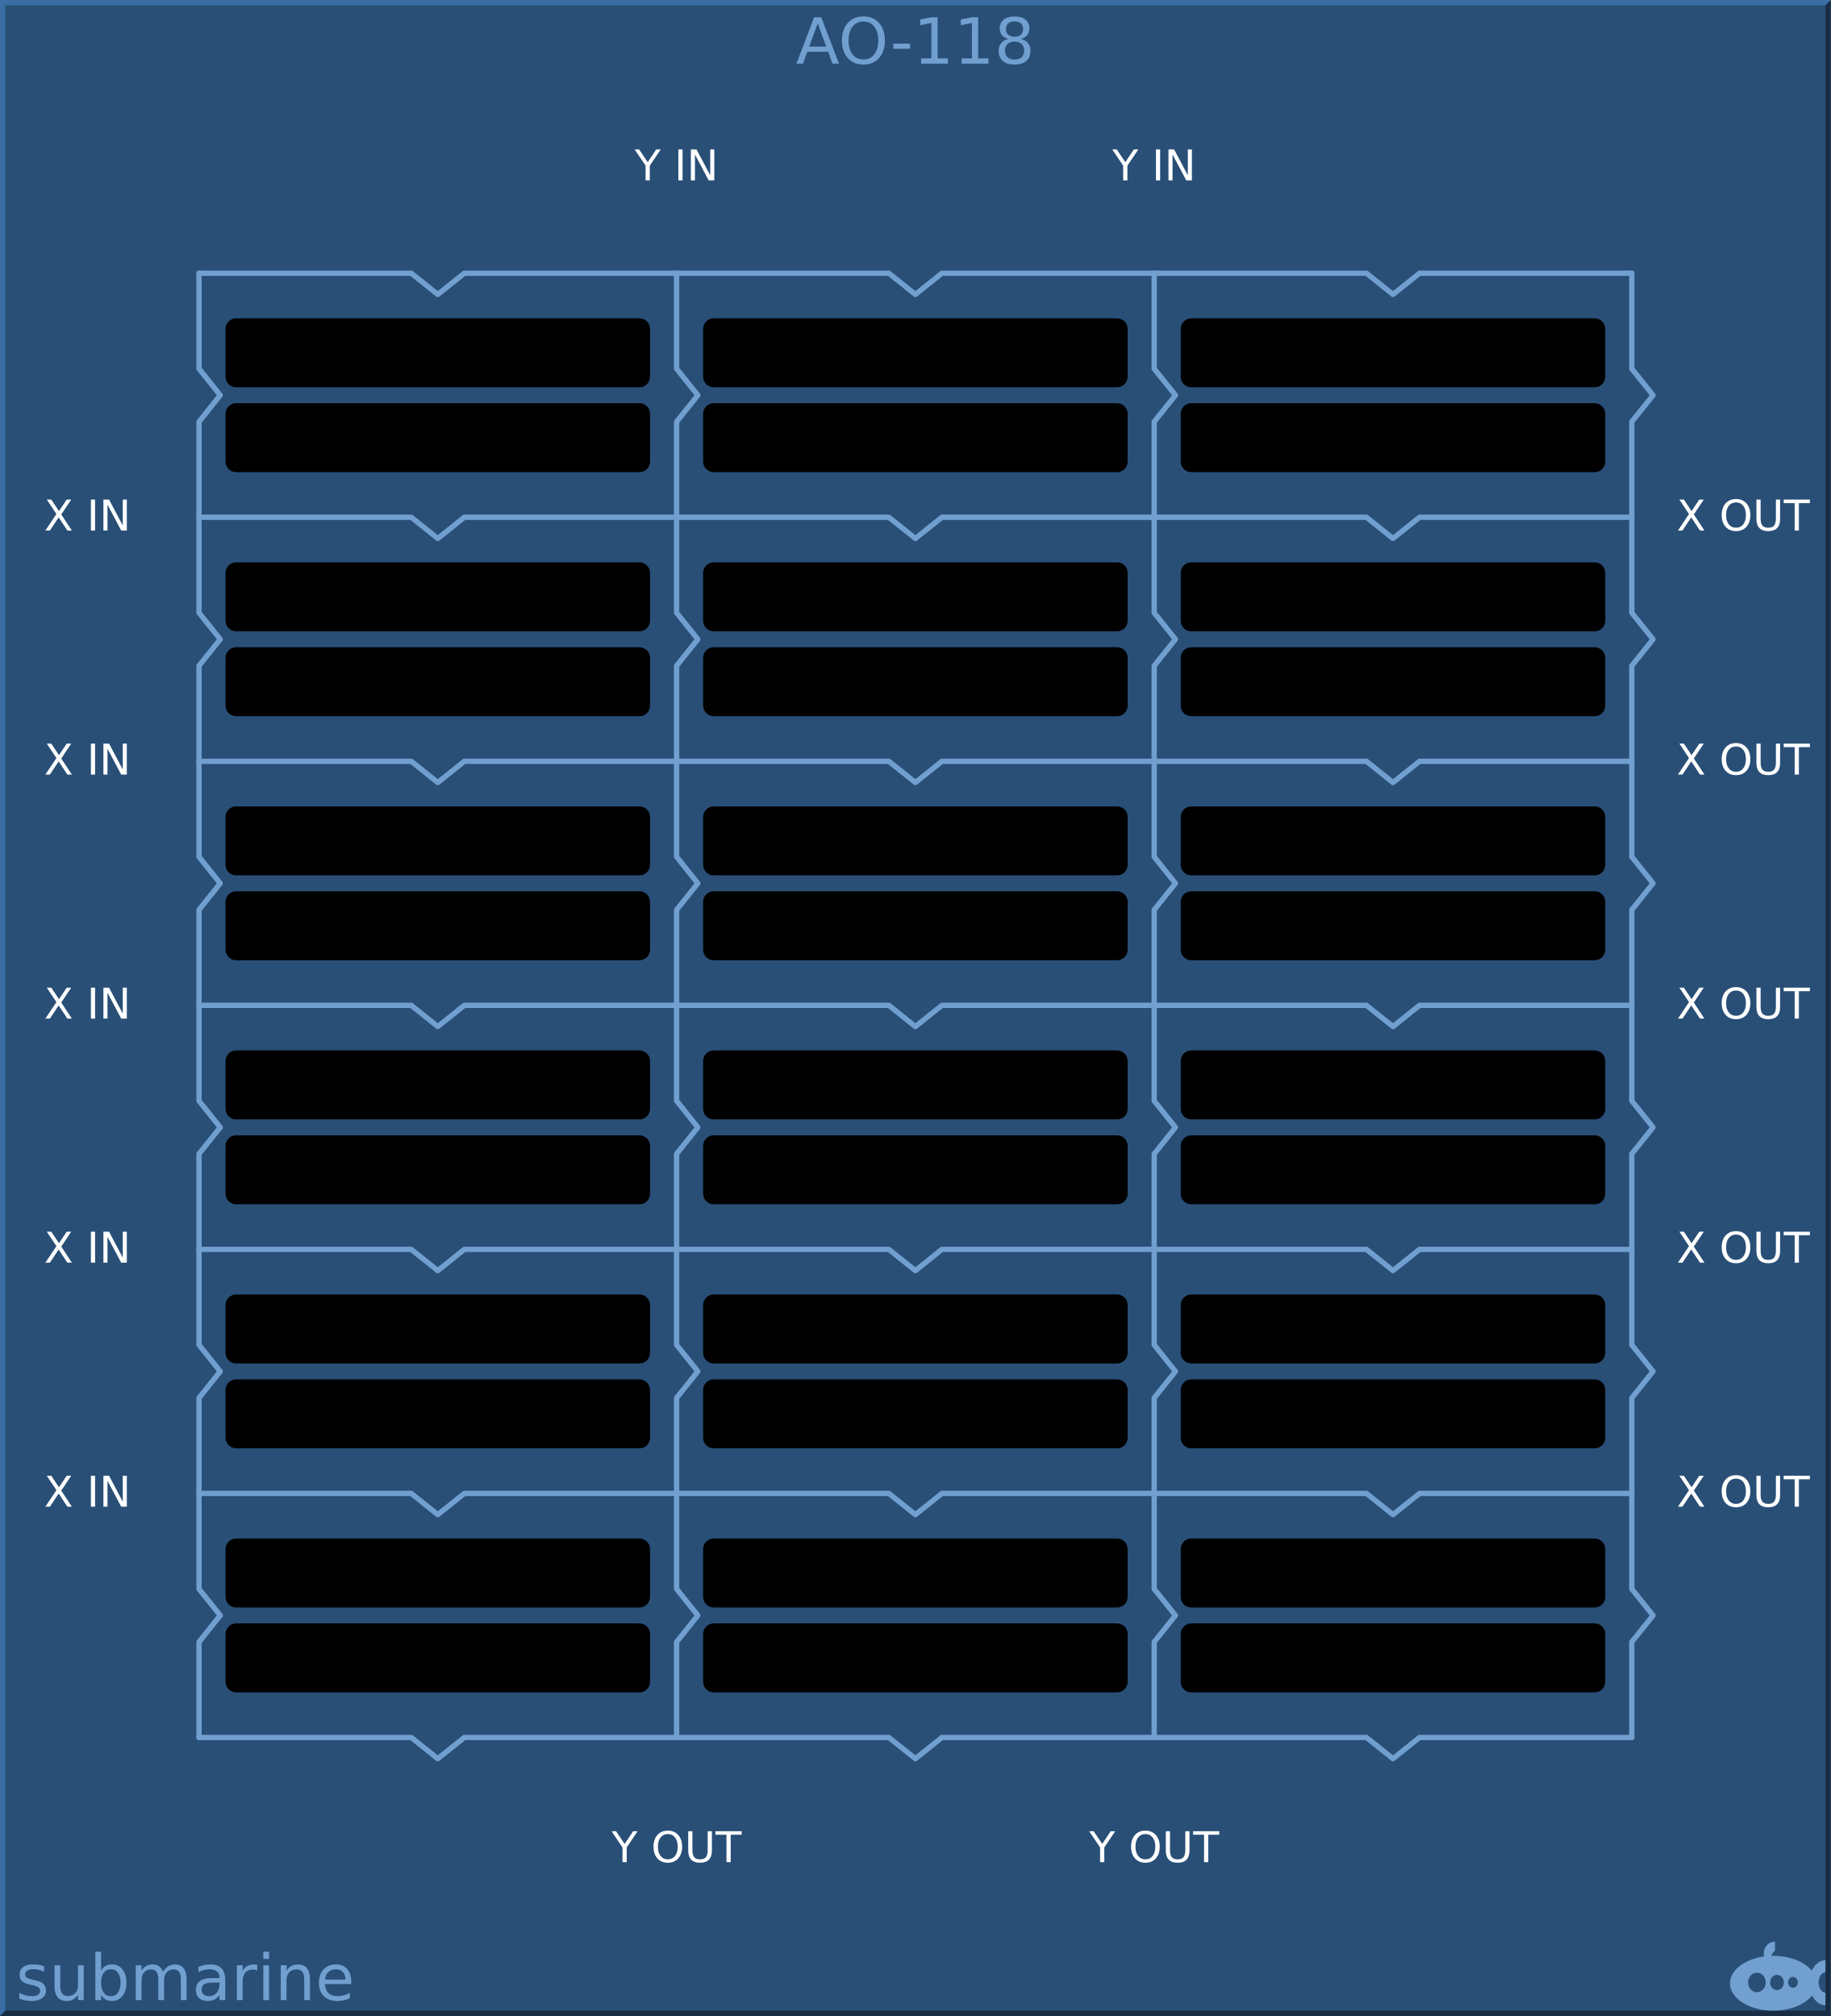
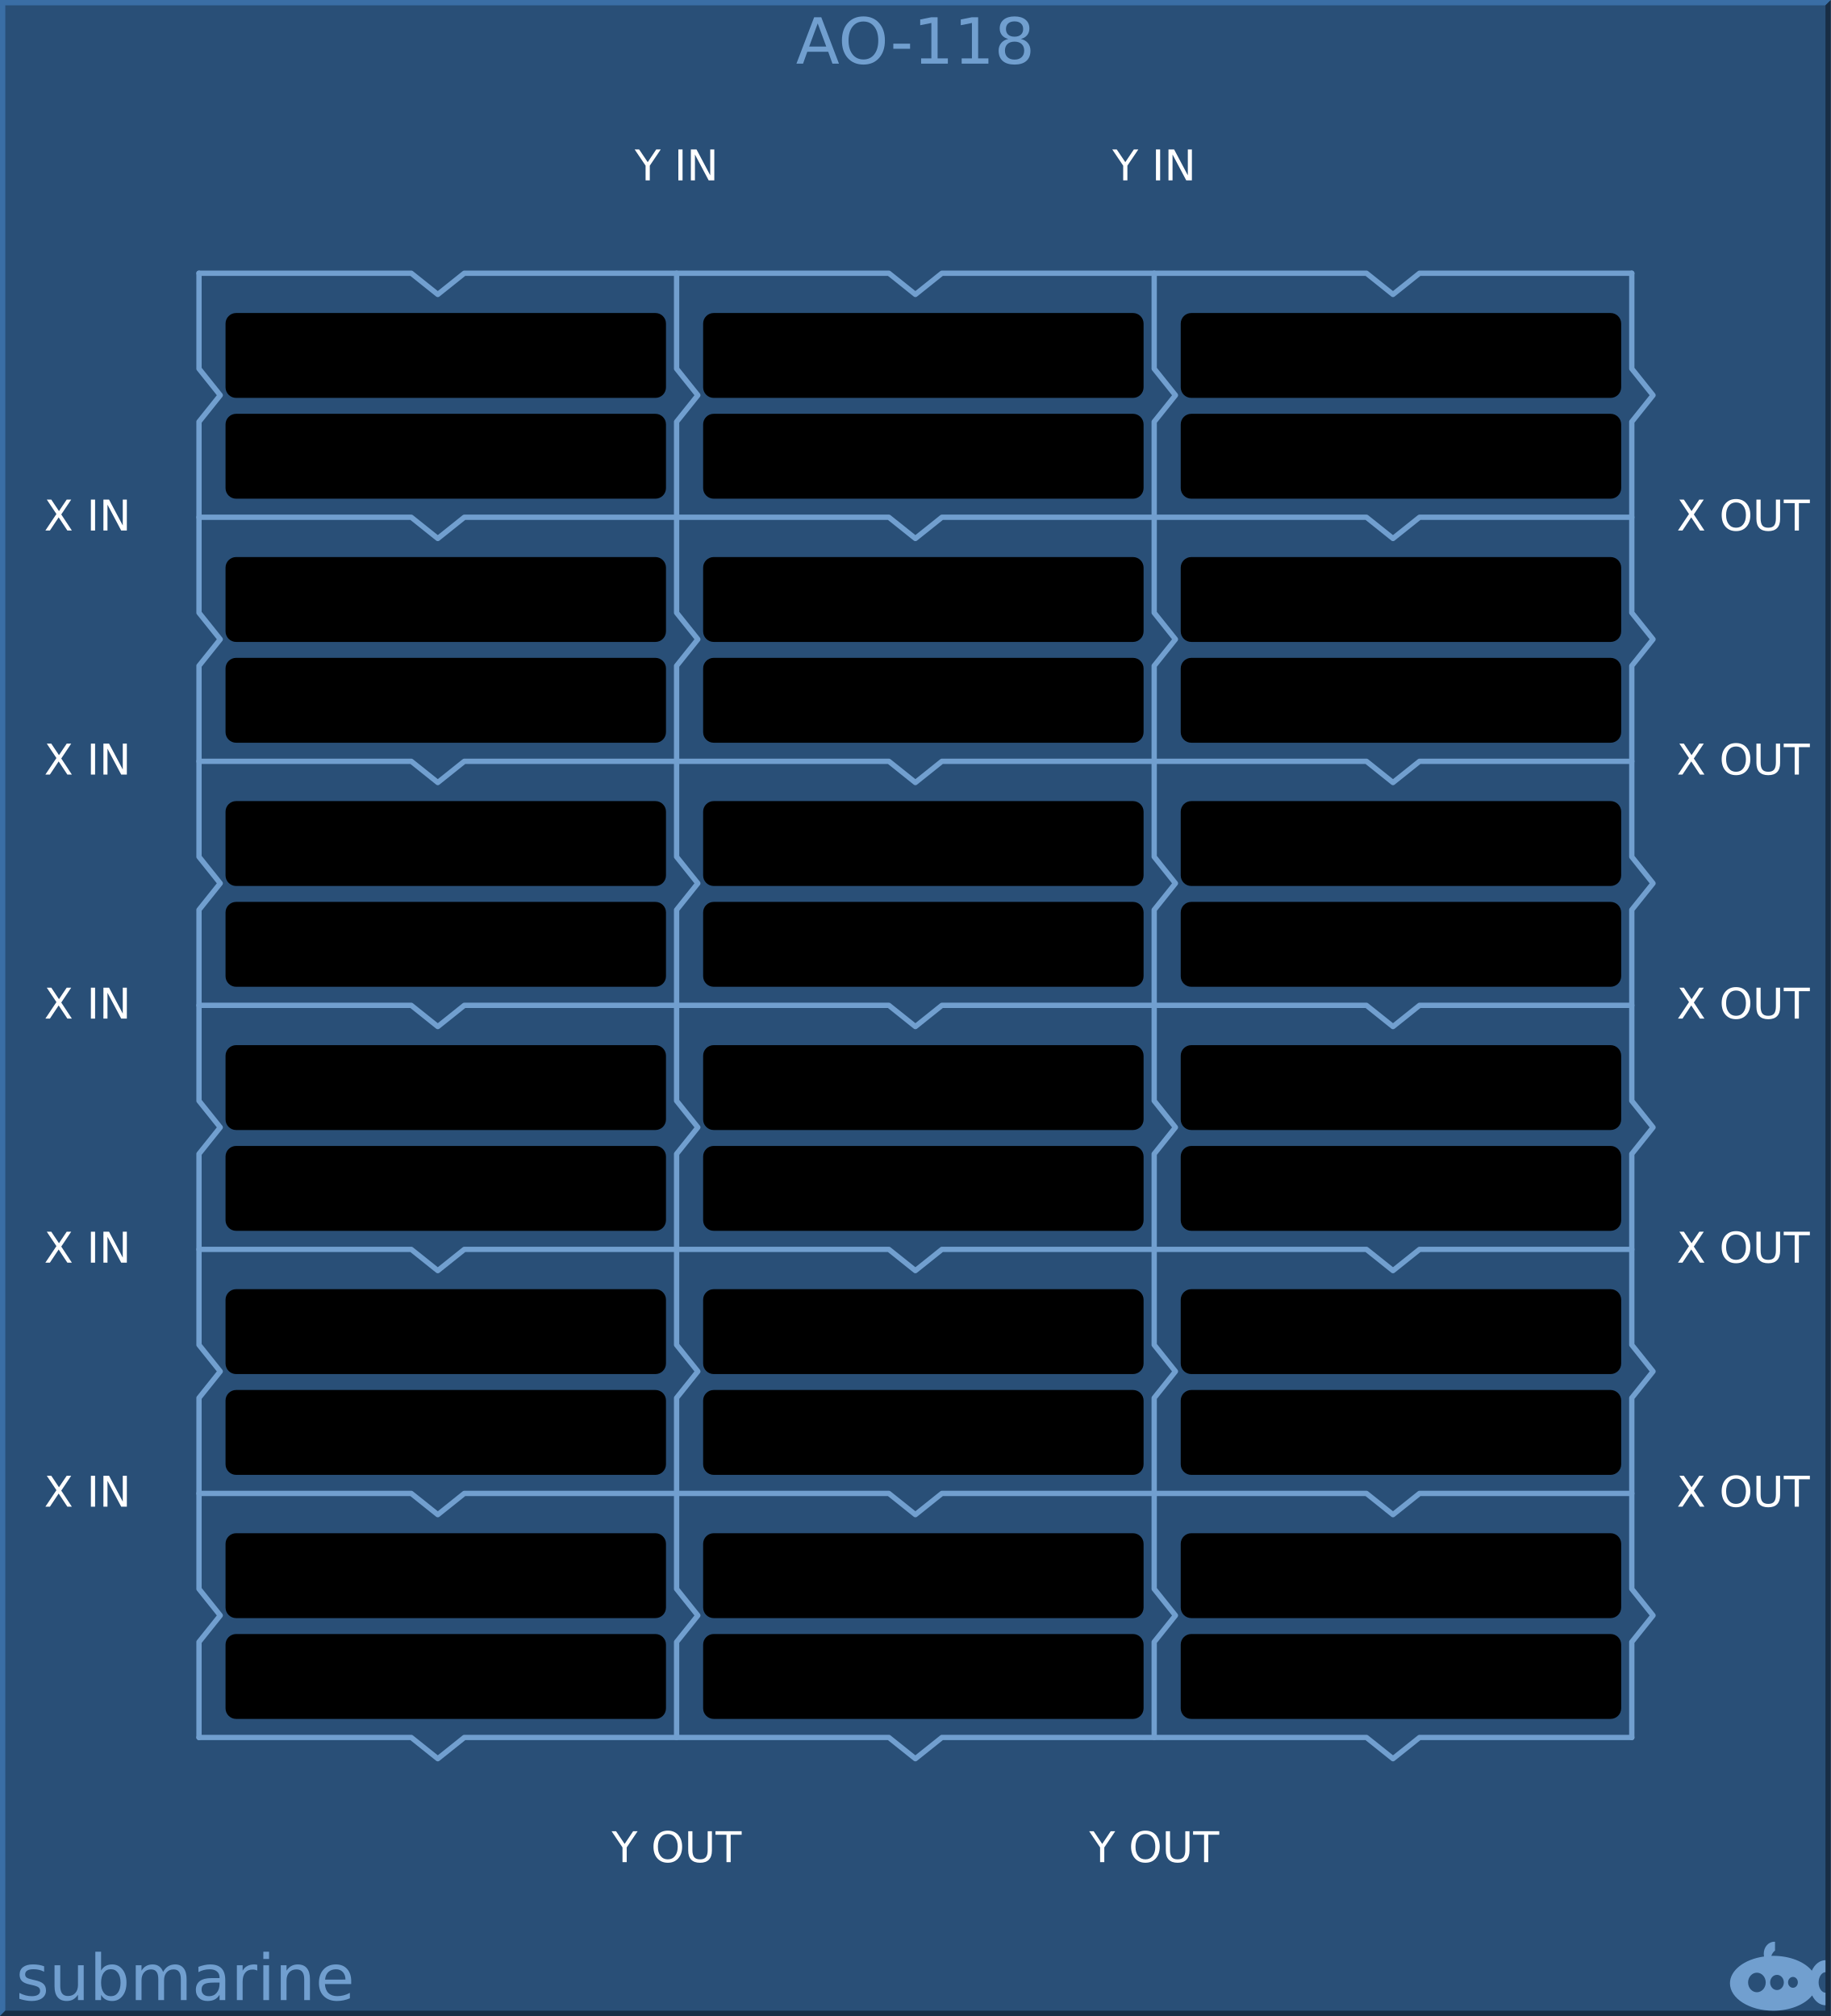
<svg xmlns="http://www.w3.org/2000/svg" id="svg4226" version="1.1" height="380px" width="345px">
  <defs id="defs143" />
  <g id="background">
    <path id="rect4255" d="m 0,0 345,0 0,380 -345,0 z" style="fill:#294f77;stroke:none" />
    <path id="path4230" d="M 0,380 0,0 345,0 344,1 1,1 1,379 Z" style="fill:#3a6ea5;fill-rule:nonzero;stroke:none" />
    <path id="path4232" d="m 0,380 345,0 0,-380 -1,1 0,378 -343,0 z" style="fill:#182d44;fill-rule:nonzero;stroke:none" />
  </g>
  <g style="font-size:12px;font-family:'DejaVu Sans';fill:#719fcf" font-size="12" id="logo">
    <path id="path4136" d="m 334.354,366 a 1.985,2.252 0 0 0 -1.985,2.252 1.985,2.252 0 0 0 0.059,0.532 A 8.169,5.169 0 0 0 326,373.831 8.169,5.169 0 0 0 334.169,379 8.169,5.169 0 0 0 341.483,376.12 3.046,4.248 0 0 0 344,377.976 l 0,-2.358 a 1.338,1.945 0 0 1 -1.292,-1.942 1.338,1.945 0 0 1 1.292,-1.943 l 0,-2.254 a 3.046,4.248 0 0 0 -2.574,1.979 8.169,5.169 0 0 0 -7.257,-2.798 8.169,5.169 0 0 0 -0.373,0.012 1.754,2.047 0 0 1 0.696,-1.002 l 0,-1.666 A 1.985,2.252 0 0 0 334.354,366 Z m -3.277,5.835 a 1.662,1.843 0 0 1 1.662,1.843 1.662,1.843 0 0 1 -1.662,1.843 1.662,1.843 0 0 1 -1.661,-1.843 1.662,1.843 0 0 1 1.661,-1.843 z m 3.785,0.409 a 1.292,1.433 0 0 1 1.292,1.433 1.292,1.433 0 0 1 -1.292,1.433 1.292,1.433 0 0 1 -1.292,-1.433 1.292,1.433 0 0 1 1.292,-1.433 z m 3.009,0.389 a 0.923,1.024 0 0 1 0.923,1.024 0.923,1.024 0 0 1 -0.923,1.024 0.923,1.024 0 0 1 -0.923,-1.024 0.923,1.024 0 0 1 0.923,-1.024 z" />
    <g id="text4236" style="">
      <path id="path149" style="" d="m 8.314,370.631 0,1.02 q -0.457,-0.234 -0.949,-0.352 -0.492,-0.117 -1.02,-0.117 -0.803,0 -1.207,0.246 -0.398,0.246 -0.398,0.738 0,0.375 0.287,0.592 0.287,0.211 1.154,0.404 l 0.369,0.082 q 1.148,0.246 1.629,0.697 0.486,0.445 0.486,1.248 0,0.914 -0.727,1.447 -0.721,0.533 -1.986,0.533 -0.527,0 -1.102,-0.105 -0.568,-0.1 -1.201,-0.305 l 0,-1.113 q 0.598,0.311 1.178,0.469 0.58,0.152 1.148,0.152 0.762,0 1.172,-0.258 0.41,-0.264 0.41,-0.738 0,-0.439 -0.299,-0.674 -0.293,-0.234 -1.295,-0.451 l -0.375,-0.088 q -1.002,-0.211 -1.447,-0.645 -0.445,-0.439 -0.445,-1.201 0,-0.926 0.656,-1.43 0.656,-0.504 1.863,-0.504 0.598,0 1.125,0.088 0.527,0.088 0.973,0.264 z" />
      <path id="path151" style="" d="m 10.277,374.41 0,-3.973 1.078,0 0,3.932 q 0,0.932 0.363,1.4 0.363,0.463 1.09,0.463 0.873,0 1.377,-0.557 0.51,-0.557 0.51,-1.518 l 0,-3.721 1.078,0 0,6.562 -1.078,0 0,-1.008 q -0.393,0.598 -0.914,0.891 -0.516,0.287 -1.201,0.287 -1.131,0 -1.717,-0.703 -0.586,-0.703 -0.586,-2.057 z m 2.713,-4.131 0,0 z" />
      <path id="path153" style="" d="m 22.717,373.725 q 0,-1.189 -0.492,-1.863 -0.486,-0.68 -1.342,-0.68 -0.855,0 -1.348,0.68 -0.486,0.674 -0.486,1.863 0,1.189 0.486,1.869 0.492,0.674 1.348,0.674 0.855,0 1.342,-0.674 0.492,-0.68 0.492,-1.869 z m -3.668,-2.291 q 0.34,-0.586 0.855,-0.867 0.521,-0.287 1.242,-0.287 1.195,0 1.939,0.949 0.75,0.949 0.75,2.496 0,1.547 -0.75,2.496 -0.744,0.949 -1.939,0.949 -0.721,0 -1.242,-0.281 -0.516,-0.287 -0.855,-0.873 l 0,0.984 -1.084,0 0,-9.117 1.084,0 0,3.551 z" />
      <path id="path155" style="" d="m 30.732,371.697 q 0.404,-0.727 0.967,-1.072 0.562,-0.346 1.324,-0.346 1.025,0 1.582,0.721 0.557,0.715 0.557,2.039 l 0,3.961 -1.084,0 0,-3.926 q 0,-0.943 -0.334,-1.4 -0.334,-0.457 -1.02,-0.457 -0.838,0 -1.324,0.557 -0.486,0.557 -0.486,1.518 l 0,3.709 -1.084,0 0,-3.926 q 0,-0.949 -0.334,-1.4 -0.334,-0.457 -1.031,-0.457 -0.826,0 -1.312,0.562 -0.486,0.557 -0.486,1.512 l 0,3.709 -1.084,0 0,-6.562 1.084,0 0,1.02 q 0.369,-0.604 0.885,-0.891 0.516,-0.287 1.225,-0.287 0.715,0 1.213,0.363 0.504,0.363 0.744,1.055 z" />
      <path id="path157" style="" d="m 40.301,373.701 q -1.307,0 -1.811,0.299 -0.504,0.299 -0.504,1.02 0,0.574 0.375,0.914 0.381,0.334 1.031,0.334 0.896,0 1.436,-0.633 0.545,-0.639 0.545,-1.693 l 0,-0.24 -1.072,0 z m 2.15,-0.445 0,3.744 -1.078,0 0,-0.996 q -0.369,0.598 -0.92,0.885 -0.551,0.281 -1.348,0.281 -1.008,0 -1.605,-0.562 -0.592,-0.568 -0.592,-1.518 0,-1.107 0.738,-1.67 0.744,-0.562 2.215,-0.562 l 1.512,0 0,-0.105 q 0,-0.744 -0.492,-1.148 -0.486,-0.41 -1.371,-0.41 -0.562,0 -1.096,0.135 -0.533,0.135 -1.025,0.404 l 0,-0.996 q 0.592,-0.229 1.148,-0.34 0.557,-0.117 1.084,-0.117 1.424,0 2.127,0.738 0.703,0.738 0.703,2.238 z" />
      <path id="path159" style="" d="m 48.48,371.445 q -0.182,-0.105 -0.398,-0.152 -0.211,-0.053 -0.469,-0.053 -0.914,0 -1.406,0.598 -0.486,0.592 -0.486,1.705 l 0,3.457 -1.084,0 0,-6.562 1.084,0 0,1.02 q 0.34,-0.598 0.885,-0.885 0.545,-0.293 1.324,-0.293 0.111,0 0.246,0.018 0.135,0.012 0.299,0.041 l 0.006,1.107 z" />
      <path id="path161" style="" d="m 49.623,370.438 1.078,0 0,6.562 -1.078,0 0,-6.562 z m 0,-2.555 1.078,0 0,1.365 -1.078,0 0,-1.365 z" />
      <path id="path163" style="" d="m 58.406,373.039 0,3.961 -1.078,0 0,-3.926 q 0,-0.932 -0.363,-1.395 -0.363,-0.463 -1.09,-0.463 -0.873,0 -1.377,0.557 -0.504,0.557 -0.504,1.518 l 0,3.709 -1.084,0 0,-6.562 1.084,0 0,1.02 q 0.387,-0.592 0.908,-0.885 0.527,-0.293 1.213,-0.293 1.131,0 1.711,0.703 0.58,0.697 0.58,2.057 z" />
      <path id="path165" style="" d="m 66.182,373.449 0,0.527 -4.957,0 q 0.07,1.113 0.668,1.699 0.604,0.58 1.676,0.58 0.621,0 1.201,-0.152 0.586,-0.152 1.16,-0.457 l 0,1.02 q -0.58,0.246 -1.189,0.375 -0.609,0.129 -1.236,0.129 -1.57,0 -2.49,-0.914 -0.914,-0.914 -0.914,-2.473 0,-1.611 0.867,-2.555 0.873,-0.949 2.35,-0.949 1.324,0 2.092,0.855 0.773,0.85 0.773,2.314 z m -1.078,-0.316 q -0.012,-0.885 -0.498,-1.412 -0.48,-0.527 -1.277,-0.527 -0.902,0 -1.447,0.51 -0.539,0.51 -0.621,1.436 l 3.844,-0.006 z" />
    </g>
    <g id="text10" style="text-anchor:middle">
      <path id="path168" style="text-anchor:middle" d="m 154.09,4.418 -1.605,4.354 3.217,0 -1.611,-4.354 z m -0.668,-1.166 1.342,0 L 158.098,12 l -1.23,0 -0.797,-2.244 -3.943,0 L 151.33,12 l -1.248,0 3.34,-8.748 z" />
      <path id="path170" style="text-anchor:middle" d="m 162.709,4.055 q -1.289,0 -2.051,0.961 -0.756,0.961 -0.756,2.619 0,1.652 0.756,2.613 0.762,0.961 2.051,0.961 1.289,0 2.039,-0.961 0.756,-0.961 0.756,-2.613 0,-1.658 -0.756,-2.619 -0.75,-0.961 -2.039,-0.961 z m 0,-0.961 q 1.84,0 2.941,1.236 1.102,1.23 1.102,3.305 0,2.068 -1.102,3.305 -1.102,1.23 -2.941,1.23 -1.846,0 -2.953,-1.23 -1.102,-1.23 -1.102,-3.305 0,-2.074 1.102,-3.305 1.107,-1.236 2.953,-1.236 z" />
      <path id="path172" style="text-anchor:middle" d="m 168.34,8.232 3.158,0 0,0.961 -3.158,0 0,-0.961 z" />
      <path id="path174" style="text-anchor:middle" d="m 173.578,11.004 1.934,0 0,-6.674 -2.104,0.422 0,-1.078 2.092,-0.422 1.184,0 0,7.752 1.934,0 0,0.996 -5.039,0 0,-0.996 z" />
      <path id="path176" style="text-anchor:middle" d="m 181.219,11.004 1.934,0 0,-6.674 -2.104,0.422 0,-1.078 2.092,-0.422 1.184,0 0,7.752 1.934,0 0,0.996 -5.039,0 0,-0.996 z" />
      <path id="path178" style="text-anchor:middle" d="m 191.186,7.846 q -0.844,0 -1.33,0.451 -0.48,0.451 -0.48,1.242 0,0.791 0.48,1.242 0.486,0.451 1.33,0.451 0.844,0 1.33,-0.451 0.486,-0.457 0.486,-1.242 0,-0.791 -0.486,-1.242 -0.48,-0.451 -1.33,-0.451 z m -1.184,-0.504 q -0.762,-0.188 -1.189,-0.709 -0.422,-0.521 -0.422,-1.271 0,-1.049 0.744,-1.658 0.75,-0.609 2.051,-0.609 1.307,0 2.051,0.609 0.744,0.609 0.744,1.658 0,0.75 -0.428,1.271 -0.422,0.521 -1.178,0.709 0.855,0.199 1.33,0.779 0.48,0.58 0.48,1.418 0,1.271 -0.779,1.951 -0.773,0.68 -2.221,0.68 -1.447,0 -2.227,-0.68 -0.773,-0.68 -0.773,-1.951 0,-0.838 0.48,-1.418 0.48,-0.58 1.336,-0.779 z m -0.434,-1.869 q 0,0.68 0.422,1.061 0.428,0.381 1.195,0.381 0.762,0 1.189,-0.381 0.434,-0.381 0.434,-1.061 0,-0.68 -0.434,-1.061 -0.428,-0.381 -1.189,-0.381 -0.768,0 -1.195,0.381 -0.422,0.381 -0.422,1.061 z" />
    </g>
  </g>
  <g style="font-size:8px;font-family:'DejaVu Sans';fill:none;stroke:#ffffff;stroke-width:1;stroke-linecap:round;stroke-linejoin:round" font-size="8" id="group1">
    <g style="stroke:#719fcf" id="g13">
      <path id="path15" d="m 37.5,51.5 40,0 5,4 5,-4 80,0 5,4 5,-4 80,0 5,4 5,-4 40,0" />
      <path id="path17" d="m 37.5,97.5 40,0 5,4 5,-4 80,0 5,4 5,-4 80,0 5,4 5,-4 40,0" />
      <path id="path19" d="m 37.5,143.5 40,0 5,4 5,-4 80,0 5,4 5,-4 80,0 5,4 5,-4 40,0" />
      <path id="path21" d="m 37.5,189.5 40,0 5,4 5,-4 80,0 5,4 5,-4 80,0 5,4 5,-4 40,0" />
      <path id="path23" d="m 37.5,235.5 40,0 5,4 5,-4 80,0 5,4 5,-4 80,0 5,4 5,-4 40,0" />
      <path id="path25" d="m 37.5,281.5 40,0 5,4 5,-4 80,0 5,4 5,-4 80,0 5,4 5,-4 40,0" />
      <path id="path27" d="m 37.5,327.5 40,0 5,4 5,-4 80,0 5,4 5,-4 80,0 5,4 5,-4 40,0" />
      <path id="path29" d="m 37.5,51.5 0,18 4,5 -4,5 0,36 4,5 -4,5 0,36 4,5 -4,5 0,36 4,5 -4,5 0,36 4,5 -4,5 0,36 4,5 -4,5 0,18" />
      <path id="path31" d="m 127.5,51.5 0,18 4,5 -4,5 0,36 4,5 -4,5 0,36 4,5 -4,5 0,36 4,5 -4,5 0,36 4,5 -4,5 0,36 4,5 -4,5 0,18" />
      <path id="path33" d="m 217.5,51.5 0,18 4,5 -4,5 0,36 4,5 -4,5 0,36 4,5 -4,5 0,36 4,5 -4,5 0,36 4,5 -4,5 0,36 4,5 -4,5 0,18" />
      <path id="path35" d="m 307.5,51.5 0,18 4,5 -4,5 0,36 4,5 -4,5 0,36 4,5 -4,5 0,36 4,5 -4,5 0,36 4,5 -4,5 0,36 4,5 -4,5 0,18" />
    </g>
    <g style="fill:#000000;stroke:none" id="g37">
-       <path id="rect39" d="m 44.5,60 76,0 c 1.108,0 2,0.892 2,2 l 0,9 c 0,1.108 -0.892,2 -2,2 l -76,0 c -1.108,0 -2,-0.892 -2,-2 l 0,-9 c 0,-1.108 0.892,-2 2,-2 z" style="" />
-       <path id="rect41" d="m 44.5,76 76,0 c 1.108,0 2,0.892 2,2 l 0,9 c 0,1.108 -0.892,2 -2,2 l -76,0 c -1.108,0 -2,-0.892 -2,-2 l 0,-9 c 0,-1.108 0.892,-2 2,-2 z" style="" />
-       <path id="rect43" d="m 44.5,106 76,0 c 1.108,0 2,0.892 2,2 l 0,9 c 0,1.108 -0.892,2 -2,2 l -76,0 c -1.108,0 -2,-0.892 -2,-2 l 0,-9 c 0,-1.108 0.892,-2 2,-2 z" style="" />
-       <path id="rect45" d="m 44.5,122 76,0 c 1.108,0 2,0.892 2,2 l 0,9 c 0,1.108 -0.892,2 -2,2 l -76,0 c -1.108,0 -2,-0.892 -2,-2 l 0,-9 c 0,-1.108 0.892,-2 2,-2 z" style="" />
-       <path id="rect47" d="m 44.5,152 76,0 c 1.108,0 2,0.892 2,2 l 0,9 c 0,1.108 -0.892,2 -2,2 l -76,0 c -1.108,0 -2,-0.892 -2,-2 l 0,-9 c 0,-1.108 0.892,-2 2,-2 z" style="" />
-       <path id="rect49" d="m 44.5,168 76,0 c 1.108,0 2,0.892 2,2 l 0,9 c 0,1.108 -0.892,2 -2,2 l -76,0 c -1.108,0 -2,-0.892 -2,-2 l 0,-9 c 0,-1.108 0.892,-2 2,-2 z" style="" />
-       <path id="rect51" d="m 44.5,198 76,0 c 1.108,0 2,0.892 2,2 l 0,9 c 0,1.108 -0.892,2 -2,2 l -76,0 c -1.108,0 -2,-0.892 -2,-2 l 0,-9 c 0,-1.108 0.892,-2 2,-2 z" style="" />
-       <path id="rect53" d="m 44.5,214 76,0 c 1.108,0 2,0.892 2,2 l 0,9 c 0,1.108 -0.892,2 -2,2 l -76,0 c -1.108,0 -2,-0.892 -2,-2 l 0,-9 c 0,-1.108 0.892,-2 2,-2 z" style="" />
-       <path id="rect55" d="m 44.5,244 76,0 c 1.108,0 2,0.892 2,2 l 0,9 c 0,1.108 -0.892,2 -2,2 l -76,0 c -1.108,0 -2,-0.892 -2,-2 l 0,-9 c 0,-1.108 0.892,-2 2,-2 z" style="" />
-       <path id="rect57" d="m 44.5,260 76,0 c 1.108,0 2,0.892 2,2 l 0,9 c 0,1.108 -0.892,2 -2,2 l -76,0 c -1.108,0 -2,-0.892 -2,-2 l 0,-9 c 0,-1.108 0.892,-2 2,-2 z" style="" />
-       <path id="rect59" d="m 44.5,290 76,0 c 1.108,0 2,0.892 2,2 l 0,9 c 0,1.108 -0.892,2 -2,2 l -76,0 c -1.108,0 -2,-0.892 -2,-2 l 0,-9 c 0,-1.108 0.892,-2 2,-2 z" style="" />
-       <path id="rect61" d="m 44.5,306 76,0 c 1.108,0 2,0.892 2,2 l 0,9 c 0,1.108 -0.892,2 -2,2 l -76,0 c -1.108,0 -2,-0.892 -2,-2 l 0,-9 c 0,-1.108 0.892,-2 2,-2 z" style="" />
-       <path id="rect63" d="m 134.5,60 76,0 c 1.108,0 2,0.892 2,2 l 0,9 c 0,1.108 -0.892,2 -2,2 l -76,0 c -1.108,0 -2,-0.892 -2,-2 l 0,-9 c 0,-1.108 0.892,-2 2,-2 z" style="" />
-       <path id="rect65" d="m 134.5,76 76,0 c 1.108,0 2,0.892 2,2 l 0,9 c 0,1.108 -0.892,2 -2,2 l -76,0 c -1.108,0 -2,-0.892 -2,-2 l 0,-9 c 0,-1.108 0.892,-2 2,-2 z" style="" />
-       <path id="rect67" d="m 134.5,106 76,0 c 1.108,0 2,0.892 2,2 l 0,9 c 0,1.108 -0.892,2 -2,2 l -76,0 c -1.108,0 -2,-0.892 -2,-2 l 0,-9 c 0,-1.108 0.892,-2 2,-2 z" style="" />
-       <path id="rect69" d="m 134.5,122 76,0 c 1.108,0 2,0.892 2,2 l 0,9 c 0,1.108 -0.892,2 -2,2 l -76,0 c -1.108,0 -2,-0.892 -2,-2 l 0,-9 c 0,-1.108 0.892,-2 2,-2 z" style="" />
-       <path id="rect71" d="m 134.5,152 76,0 c 1.108,0 2,0.892 2,2 l 0,9 c 0,1.108 -0.892,2 -2,2 l -76,0 c -1.108,0 -2,-0.892 -2,-2 l 0,-9 c 0,-1.108 0.892,-2 2,-2 z" style="" />
-       <path id="rect73" d="m 134.5,168 76,0 c 1.108,0 2,0.892 2,2 l 0,9 c 0,1.108 -0.892,2 -2,2 l -76,0 c -1.108,0 -2,-0.892 -2,-2 l 0,-9 c 0,-1.108 0.892,-2 2,-2 z" style="" />
-       <path id="rect75" d="m 134.5,198 76,0 c 1.108,0 2,0.892 2,2 l 0,9 c 0,1.108 -0.892,2 -2,2 l -76,0 c -1.108,0 -2,-0.892 -2,-2 l 0,-9 c 0,-1.108 0.892,-2 2,-2 z" style="" />
-       <path id="rect77" d="m 134.5,214 76,0 c 1.108,0 2,0.892 2,2 l 0,9 c 0,1.108 -0.892,2 -2,2 l -76,0 c -1.108,0 -2,-0.892 -2,-2 l 0,-9 c 0,-1.108 0.892,-2 2,-2 z" style="" />
-       <path id="rect79" d="m 134.5,244 76,0 c 1.108,0 2,0.892 2,2 l 0,9 c 0,1.108 -0.892,2 -2,2 l -76,0 c -1.108,0 -2,-0.892 -2,-2 l 0,-9 c 0,-1.108 0.892,-2 2,-2 z" style="" />
-       <path id="rect81" d="m 134.5,260 76,0 c 1.108,0 2,0.892 2,2 l 0,9 c 0,1.108 -0.892,2 -2,2 l -76,0 c -1.108,0 -2,-0.892 -2,-2 l 0,-9 c 0,-1.108 0.892,-2 2,-2 z" style="" />
-       <path id="rect83" d="m 134.5,290 76,0 c 1.108,0 2,0.892 2,2 l 0,9 c 0,1.108 -0.892,2 -2,2 l -76,0 c -1.108,0 -2,-0.892 -2,-2 l 0,-9 c 0,-1.108 0.892,-2 2,-2 z" style="" />
-       <path id="rect85" d="m 134.5,306 76,0 c 1.108,0 2,0.892 2,2 l 0,9 c 0,1.108 -0.892,2 -2,2 l -76,0 c -1.108,0 -2,-0.892 -2,-2 l 0,-9 c 0,-1.108 0.892,-2 2,-2 z" style="" />
-       <path id="rect87" d="m 224.5,60 76,0 c 1.108,0 2,0.892 2,2 l 0,9 c 0,1.108 -0.892,2 -2,2 l -76,0 c -1.108,0 -2,-0.892 -2,-2 l 0,-9 c 0,-1.108 0.892,-2 2,-2 z" style="" />
-       <path id="rect89" d="m 224.5,76 76,0 c 1.108,0 2,0.892 2,2 l 0,9 c 0,1.108 -0.892,2 -2,2 l -76,0 c -1.108,0 -2,-0.892 -2,-2 l 0,-9 c 0,-1.108 0.892,-2 2,-2 z" style="" />
-       <path id="rect91" d="m 224.5,106 76,0 c 1.108,0 2,0.892 2,2 l 0,9 c 0,1.108 -0.892,2 -2,2 l -76,0 c -1.108,0 -2,-0.892 -2,-2 l 0,-9 c 0,-1.108 0.892,-2 2,-2 z" style="" />
-       <path id="rect93" d="m 224.5,122 76,0 c 1.108,0 2,0.892 2,2 l 0,9 c 0,1.108 -0.892,2 -2,2 l -76,0 c -1.108,0 -2,-0.892 -2,-2 l 0,-9 c 0,-1.108 0.892,-2 2,-2 z" style="" />
-       <path id="rect95" d="m 224.5,152 76,0 c 1.108,0 2,0.892 2,2 l 0,9 c 0,1.108 -0.892,2 -2,2 l -76,0 c -1.108,0 -2,-0.892 -2,-2 l 0,-9 c 0,-1.108 0.892,-2 2,-2 z" style="" />
-       <path id="rect97" d="m 224.5,168 76,0 c 1.108,0 2,0.892 2,2 l 0,9 c 0,1.108 -0.892,2 -2,2 l -76,0 c -1.108,0 -2,-0.892 -2,-2 l 0,-9 c 0,-1.108 0.892,-2 2,-2 z" style="" />
-       <path id="rect99" d="m 224.5,198 76,0 c 1.108,0 2,0.892 2,2 l 0,9 c 0,1.108 -0.892,2 -2,2 l -76,0 c -1.108,0 -2,-0.892 -2,-2 l 0,-9 c 0,-1.108 0.892,-2 2,-2 z" style="" />
-       <path id="rect101" d="m 224.5,214 76,0 c 1.108,0 2,0.892 2,2 l 0,9 c 0,1.108 -0.892,2 -2,2 l -76,0 c -1.108,0 -2,-0.892 -2,-2 l 0,-9 c 0,-1.108 0.892,-2 2,-2 z" style="" />
-       <path id="rect103" d="m 224.5,244 76,0 c 1.108,0 2,0.892 2,2 l 0,9 c 0,1.108 -0.892,2 -2,2 l -76,0 c -1.108,0 -2,-0.892 -2,-2 l 0,-9 c 0,-1.108 0.892,-2 2,-2 z" style="" />
-       <path id="rect105" d="m 224.5,260 76,0 c 1.108,0 2,0.892 2,2 l 0,9 c 0,1.108 -0.892,2 -2,2 l -76,0 c -1.108,0 -2,-0.892 -2,-2 l 0,-9 c 0,-1.108 0.892,-2 2,-2 z" style="" />
-       <path id="rect107" d="m 224.5,290 76,0 c 1.108,0 2,0.892 2,2 l 0,9 c 0,1.108 -0.892,2 -2,2 l -76,0 c -1.108,0 -2,-0.892 -2,-2 l 0,-9 c 0,-1.108 0.892,-2 2,-2 z" style="" />
-       <path id="rect109" d="m 224.5,306 76,0 c 1.108,0 2,0.892 2,2 l 0,9 c 0,1.108 -0.892,2 -2,2 l -76,0 c -1.108,0 -2,-0.892 -2,-2 l 0,-9 c 0,-1.108 0.892,-2 2,-2 z" style="" />
+       <path id="rect39" d="m 44.5,59 79,0 c 1.108,0 2,0.892 2,2 l 0,12 c 0,1.108 -0.892,2 -2,2 l -79,0 c -1.108,0 -2,-0.892 -2,-2 l 0,-12 c 0,-1.108 0.892,-2 2,-2 z" style="" />
+       <path id="rect41" d="m 44.5,78 79,0 c 1.108,0 2,0.892 2,2 l 0,12 c 0,1.108 -0.892,2 -2,2 l -79,0 c -1.108,0 -2,-0.892 -2,-2 l 0,-12 c 0,-1.108 0.892,-2 2,-2 z" style="" />
+       <path id="rect43" d="m 44.5,105 79,0 c 1.108,0 2,0.892 2,2 l 0,12 c 0,1.108 -0.892,2 -2,2 l -79,0 c -1.108,0 -2,-0.892 -2,-2 l 0,-12 c 0,-1.108 0.892,-2 2,-2 z" style="" />
+       <path id="rect45" d="m 44.5,124 79,0 c 1.108,0 2,0.892 2,2 l 0,12 c 0,1.108 -0.892,2 -2,2 l -79,0 c -1.108,0 -2,-0.892 -2,-2 l 0,-12 c 0,-1.108 0.892,-2 2,-2 z" style="" />
+       <path id="rect47" d="m 44.5,151 79,0 c 1.108,0 2,0.892 2,2 l 0,12 c 0,1.108 -0.892,2 -2,2 l -79,0 c -1.108,0 -2,-0.892 -2,-2 l 0,-12 c 0,-1.108 0.892,-2 2,-2 z" style="" />
+       <path id="rect49" d="m 44.5,170 79,0 c 1.108,0 2,0.892 2,2 l 0,12 c 0,1.108 -0.892,2 -2,2 l -79,0 c -1.108,0 -2,-0.892 -2,-2 l 0,-12 c 0,-1.108 0.892,-2 2,-2 z" style="" />
+       <path id="rect51" d="m 44.5,197 79,0 c 1.108,0 2,0.892 2,2 l 0,12 c 0,1.108 -0.892,2 -2,2 l -79,0 c -1.108,0 -2,-0.892 -2,-2 l 0,-12 c 0,-1.108 0.892,-2 2,-2 z" style="" />
+       <path id="rect53" d="m 44.5,216 79,0 c 1.108,0 2,0.892 2,2 l 0,12 c 0,1.108 -0.892,2 -2,2 l -79,0 c -1.108,0 -2,-0.892 -2,-2 l 0,-12 c 0,-1.108 0.892,-2 2,-2 z" style="" />
+       <path id="rect55" d="m 44.5,243 79,0 c 1.108,0 2,0.892 2,2 l 0,12 c 0,1.108 -0.892,2 -2,2 l -79,0 c -1.108,0 -2,-0.892 -2,-2 l 0,-12 c 0,-1.108 0.892,-2 2,-2 z" style="" />
+       <path id="rect57" d="m 44.5,262 79,0 c 1.108,0 2,0.892 2,2 l 0,12 c 0,1.108 -0.892,2 -2,2 l -79,0 c -1.108,0 -2,-0.892 -2,-2 l 0,-12 c 0,-1.108 0.892,-2 2,-2 z" style="" />
+       <path id="rect59" d="m 44.5,289 79,0 c 1.108,0 2,0.892 2,2 l 0,12 c 0,1.108 -0.892,2 -2,2 l -79,0 c -1.108,0 -2,-0.892 -2,-2 l 0,-12 c 0,-1.108 0.892,-2 2,-2 z" style="" />
+       <path id="rect61" d="m 44.5,308 79,0 c 1.108,0 2,0.892 2,2 l 0,12 c 0,1.108 -0.892,2 -2,2 l -79,0 c -1.108,0 -2,-0.892 -2,-2 l 0,-12 c 0,-1.108 0.892,-2 2,-2 z" style="" />
+       <path id="rect63" d="m 134.5,59 79,0 c 1.108,0 2,0.892 2,2 l 0,12 c 0,1.108 -0.892,2 -2,2 l -79,0 c -1.108,0 -2,-0.892 -2,-2 l 0,-12 c 0,-1.108 0.892,-2 2,-2 z" style="" />
+       <path id="rect65" d="m 134.5,78 79,0 c 1.108,0 2,0.892 2,2 l 0,12 c 0,1.108 -0.892,2 -2,2 l -79,0 c -1.108,0 -2,-0.892 -2,-2 l 0,-12 c 0,-1.108 0.892,-2 2,-2 z" style="" />
+       <path id="rect67" d="m 134.5,105 79,0 c 1.108,0 2,0.892 2,2 l 0,12 c 0,1.108 -0.892,2 -2,2 l -79,0 c -1.108,0 -2,-0.892 -2,-2 l 0,-12 c 0,-1.108 0.892,-2 2,-2 z" style="" />
+       <path id="rect69" d="m 134.5,124 79,0 c 1.108,0 2,0.892 2,2 l 0,12 c 0,1.108 -0.892,2 -2,2 l -79,0 c -1.108,0 -2,-0.892 -2,-2 l 0,-12 c 0,-1.108 0.892,-2 2,-2 z" style="" />
+       <path id="rect71" d="m 134.5,151 79,0 c 1.108,0 2,0.892 2,2 l 0,12 c 0,1.108 -0.892,2 -2,2 l -79,0 c -1.108,0 -2,-0.892 -2,-2 l 0,-12 c 0,-1.108 0.892,-2 2,-2 z" style="" />
+       <path id="rect73" d="m 134.5,170 79,0 c 1.108,0 2,0.892 2,2 l 0,12 c 0,1.108 -0.892,2 -2,2 l -79,0 c -1.108,0 -2,-0.892 -2,-2 l 0,-12 c 0,-1.108 0.892,-2 2,-2 z" style="" />
+       <path id="rect75" d="m 134.5,197 79,0 c 1.108,0 2,0.892 2,2 l 0,12 c 0,1.108 -0.892,2 -2,2 l -79,0 c -1.108,0 -2,-0.892 -2,-2 l 0,-12 c 0,-1.108 0.892,-2 2,-2 z" style="" />
+       <path id="rect77" d="m 134.5,216 79,0 c 1.108,0 2,0.892 2,2 l 0,12 c 0,1.108 -0.892,2 -2,2 l -79,0 c -1.108,0 -2,-0.892 -2,-2 l 0,-12 c 0,-1.108 0.892,-2 2,-2 z" style="" />
+       <path id="rect79" d="m 134.5,243 79,0 c 1.108,0 2,0.892 2,2 l 0,12 c 0,1.108 -0.892,2 -2,2 l -79,0 c -1.108,0 -2,-0.892 -2,-2 l 0,-12 c 0,-1.108 0.892,-2 2,-2 z" style="" />
+       <path id="rect81" d="m 134.5,262 79,0 c 1.108,0 2,0.892 2,2 l 0,12 c 0,1.108 -0.892,2 -2,2 l -79,0 c -1.108,0 -2,-0.892 -2,-2 l 0,-12 c 0,-1.108 0.892,-2 2,-2 z" style="" />
+       <path id="rect83" d="m 134.5,289 79,0 c 1.108,0 2,0.892 2,2 l 0,12 c 0,1.108 -0.892,2 -2,2 l -79,0 c -1.108,0 -2,-0.892 -2,-2 l 0,-12 c 0,-1.108 0.892,-2 2,-2 z" style="" />
+       <path id="rect85" d="m 134.5,308 79,0 c 1.108,0 2,0.892 2,2 l 0,12 c 0,1.108 -0.892,2 -2,2 l -79,0 c -1.108,0 -2,-0.892 -2,-2 l 0,-12 c 0,-1.108 0.892,-2 2,-2 z" style="" />
+       <path id="rect87" d="m 224.5,59 79,0 c 1.108,0 2,0.892 2,2 l 0,12 c 0,1.108 -0.892,2 -2,2 l -79,0 c -1.108,0 -2,-0.892 -2,-2 l 0,-12 c 0,-1.108 0.892,-2 2,-2 z" style="" />
+       <path id="rect89" d="m 224.5,78 79,0 c 1.108,0 2,0.892 2,2 l 0,12 c 0,1.108 -0.892,2 -2,2 l -79,0 c -1.108,0 -2,-0.892 -2,-2 l 0,-12 c 0,-1.108 0.892,-2 2,-2 z" style="" />
+       <path id="rect91" d="m 224.5,105 79,0 c 1.108,0 2,0.892 2,2 l 0,12 c 0,1.108 -0.892,2 -2,2 l -79,0 c -1.108,0 -2,-0.892 -2,-2 l 0,-12 c 0,-1.108 0.892,-2 2,-2 z" style="" />
+       <path id="rect93" d="m 224.5,124 79,0 c 1.108,0 2,0.892 2,2 l 0,12 c 0,1.108 -0.892,2 -2,2 l -79,0 c -1.108,0 -2,-0.892 -2,-2 l 0,-12 c 0,-1.108 0.892,-2 2,-2 z" style="" />
+       <path id="rect95" d="m 224.5,151 79,0 c 1.108,0 2,0.892 2,2 l 0,12 c 0,1.108 -0.892,2 -2,2 l -79,0 c -1.108,0 -2,-0.892 -2,-2 l 0,-12 c 0,-1.108 0.892,-2 2,-2 z" style="" />
+       <path id="rect97" d="m 224.5,170 79,0 c 1.108,0 2,0.892 2,2 l 0,12 c 0,1.108 -0.892,2 -2,2 l -79,0 c -1.108,0 -2,-0.892 -2,-2 l 0,-12 c 0,-1.108 0.892,-2 2,-2 z" style="" />
+       <path id="rect99" d="m 224.5,197 79,0 c 1.108,0 2,0.892 2,2 l 0,12 c 0,1.108 -0.892,2 -2,2 l -79,0 c -1.108,0 -2,-0.892 -2,-2 l 0,-12 c 0,-1.108 0.892,-2 2,-2 z" style="" />
+       <path id="rect101" d="m 224.5,216 79,0 c 1.108,0 2,0.892 2,2 l 0,12 c 0,1.108 -0.892,2 -2,2 l -79,0 c -1.108,0 -2,-0.892 -2,-2 l 0,-12 c 0,-1.108 0.892,-2 2,-2 z" style="" />
+       <path id="rect103" d="m 224.5,243 79,0 c 1.108,0 2,0.892 2,2 l 0,12 c 0,1.108 -0.892,2 -2,2 l -79,0 c -1.108,0 -2,-0.892 -2,-2 l 0,-12 c 0,-1.108 0.892,-2 2,-2 z" style="" />
+       <path id="rect105" d="m 224.5,262 79,0 c 1.108,0 2,0.892 2,2 l 0,12 c 0,1.108 -0.892,2 -2,2 l -79,0 c -1.108,0 -2,-0.892 -2,-2 l 0,-12 c 0,-1.108 0.892,-2 2,-2 z" style="" />
+       <path id="rect107" d="m 224.5,289 79,0 c 1.108,0 2,0.892 2,2 l 0,12 c 0,1.108 -0.892,2 -2,2 l -79,0 c -1.108,0 -2,-0.892 -2,-2 l 0,-12 c 0,-1.108 0.892,-2 2,-2 z" style="" />
+       <path id="rect109" d="m 224.5,308 79,0 c 1.108,0 2,0.892 2,2 l 0,12 c 0,1.108 -0.892,2 -2,2 l -79,0 c -1.108,0 -2,-0.892 -2,-2 l 0,-12 c 0,-1.108 0.892,-2 2,-2 z" style="" />
    </g>
    <g style="fill:#ffffff;stroke:none" id="g111">
      <g id="text113" style="text-anchor:middle">
        <path id="path217" style="text-anchor:middle" d="m 8.816,94.168 0.848,0 1.449,2.168 1.457,-2.168 0.848,0 -1.875,2.801 2,3.031 -0.848,0 L 11.055,97.52 9.402,100 8.551,100 10.633,96.887 8.816,94.168 Z" />
        <path id="path219" style="text-anchor:middle" d="m 17.129,94.168 0.789,0 0,5.832 -0.789,0 0,-5.832 z" />
        <path id="path221" style="text-anchor:middle" d="m 19.488,94.168 1.062,0 2.586,4.879 0,-4.879 0.766,0 0,5.832 -1.062,0 -2.586,-4.879 0,4.879 -0.766,0 0,-5.832 z" />
      </g>
      <g id="text115" style="text-anchor:middle">
        <path id="path224" style="text-anchor:middle" d="m 8.816,140.168 0.848,0 1.449,2.168 1.457,-2.168 0.848,0 -1.875,2.801 2,3.031 -0.848,0 -1.641,-2.48 L 9.402,146 l -0.852,0 2.082,-3.113 -1.816,-2.719 z" />
        <path id="path226" style="text-anchor:middle" d="m 17.129,140.168 0.789,0 0,5.832 -0.789,0 0,-5.832 z" />
        <path id="path228" style="text-anchor:middle" d="m 19.488,140.168 1.062,0 2.586,4.879 0,-4.879 0.766,0 0,5.832 -1.062,0 -2.586,-4.879 0,4.879 -0.766,0 0,-5.832 z" />
      </g>
      <g id="text117" style="text-anchor:middle">
        <path id="path231" style="text-anchor:middle" d="m 8.816,186.168 0.848,0 1.449,2.168 1.457,-2.168 0.848,0 -1.875,2.801 2,3.031 -0.848,0 -1.641,-2.48 L 9.402,192 l -0.852,0 2.082,-3.113 -1.816,-2.719 z" />
        <path id="path233" style="text-anchor:middle" d="m 17.129,186.168 0.789,0 0,5.832 -0.789,0 0,-5.832 z" />
        <path id="path235" style="text-anchor:middle" d="m 19.488,186.168 1.062,0 2.586,4.879 0,-4.879 0.766,0 0,5.832 -1.062,0 -2.586,-4.879 0,4.879 -0.766,0 0,-5.832 z" />
      </g>
      <g id="text119" style="text-anchor:middle">
        <path id="path238" style="text-anchor:middle" d="m 8.816,232.168 0.848,0 1.449,2.168 1.457,-2.168 0.848,0 -1.875,2.801 2,3.031 -0.848,0 -1.641,-2.48 L 9.402,238 l -0.852,0 2.082,-3.113 -1.816,-2.719 z" />
        <path id="path240" style="text-anchor:middle" d="m 17.129,232.168 0.789,0 0,5.832 -0.789,0 0,-5.832 z" />
        <path id="path242" style="text-anchor:middle" d="m 19.488,232.168 1.062,0 2.586,4.879 0,-4.879 0.766,0 0,5.832 -1.062,0 -2.586,-4.879 0,4.879 -0.766,0 0,-5.832 z" />
      </g>
      <g id="text121" style="text-anchor:middle">
        <path id="path245" style="text-anchor:middle" d="m 8.816,278.168 0.848,0 1.449,2.168 1.457,-2.168 0.848,0 -1.875,2.801 2,3.031 -0.848,0 -1.641,-2.48 L 9.402,284 l -0.852,0 2.082,-3.113 -1.816,-2.719 z" />
        <path id="path247" style="text-anchor:middle" d="m 17.129,278.168 0.789,0 0,5.832 -0.789,0 0,-5.832 z" />
        <path id="path249" style="text-anchor:middle" d="m 19.488,278.168 1.062,0 2.586,4.879 0,-4.879 0.766,0 0,5.832 -1.062,0 -2.586,-4.879 0,4.879 -0.766,0 0,-5.832 z" />
      </g>
      <g id="text123" style="text-anchor:middle">
        <path id="path252" style="text-anchor:middle" d="m 316.465,94.168 0.848,0 1.449,2.168 1.457,-2.168 0.848,0 -1.875,2.801 2,3.031 -0.848,0 -1.641,-2.48 -1.652,2.48 -0.852,0 2.082,-3.113 -1.816,-2.719 z" />
        <path id="path254" style="text-anchor:middle" d="m 327.145,94.703 q -0.859,0 -1.367,0.641 -0.504,0.641 -0.504,1.746 0,1.102 0.504,1.742 0.508,0.641 1.367,0.641 0.859,0 1.359,-0.641 0.504,-0.641 0.504,-1.742 0,-1.105 -0.504,-1.746 -0.5,-0.641 -1.359,-0.641 z m 0,-0.641 q 1.227,0 1.961,0.824 0.734,0.82 0.734,2.203 0,1.379 -0.734,2.203 -0.734,0.82 -1.961,0.82 -1.23,0 -1.969,-0.82 -0.734,-0.82 -0.734,-2.203 0,-1.383 0.734,-2.203 0.738,-0.824 1.969,-0.824 z" />
        <path id="path256" style="text-anchor:middle" d="m 330.984,94.168 0.793,0 0,3.543 q 0,0.938 0.34,1.352 0.34,0.41 1.102,0.41 0.758,0 1.098,-0.41 0.34,-0.414 0.34,-1.352 l 0,-3.543 0.793,0 0,3.641 q 0,1.141 -0.566,1.723 -0.562,0.582 -1.664,0.582 -1.105,0 -1.672,-0.582 -0.562,-0.582 -0.562,-1.723 l 0,-3.641 z" />
        <path id="path258" style="text-anchor:middle" d="m 336.125,94.168 4.934,0 0,0.664 -2.07,0 0,5.168 -0.793,0 0,-5.168 -2.07,0 0,-0.664 z" />
      </g>
      <g id="text125" style="text-anchor:middle">
        <path id="path261" style="text-anchor:middle" d="m 316.465,140.168 0.848,0 1.449,2.168 1.457,-2.168 0.848,0 -1.875,2.801 2,3.031 -0.848,0 -1.641,-2.48 -1.652,2.48 -0.852,0 2.082,-3.113 -1.816,-2.719 z" />
        <path id="path263" style="text-anchor:middle" d="m 327.145,140.703 q -0.859,0 -1.367,0.641 -0.504,0.641 -0.504,1.746 0,1.102 0.504,1.742 0.508,0.641 1.367,0.641 0.859,0 1.359,-0.641 0.504,-0.641 0.504,-1.742 0,-1.105 -0.504,-1.746 -0.5,-0.641 -1.359,-0.641 z m 0,-0.641 q 1.227,0 1.961,0.824 0.734,0.82 0.734,2.203 0,1.379 -0.734,2.203 -0.734,0.82 -1.961,0.82 -1.23,0 -1.969,-0.82 -0.734,-0.82 -0.734,-2.203 0,-1.383 0.734,-2.203 0.738,-0.824 1.969,-0.824 z" />
        <path id="path265" style="text-anchor:middle" d="m 330.984,140.168 0.793,0 0,3.543 q 0,0.938 0.34,1.352 0.34,0.41 1.102,0.41 0.758,0 1.098,-0.41 0.34,-0.414 0.34,-1.352 l 0,-3.543 0.793,0 0,3.641 q 0,1.141 -0.566,1.723 -0.562,0.582 -1.664,0.582 -1.105,0 -1.672,-0.582 -0.562,-0.582 -0.562,-1.723 l 0,-3.641 z" />
        <path id="path267" style="text-anchor:middle" d="m 336.125,140.168 4.934,0 0,0.664 -2.07,0 0,5.168 -0.793,0 0,-5.168 -2.07,0 0,-0.664 z" />
      </g>
      <g id="text127" style="text-anchor:middle">
        <path id="path270" style="text-anchor:middle" d="m 316.465,186.168 0.848,0 1.449,2.168 1.457,-2.168 0.848,0 -1.875,2.801 2,3.031 -0.848,0 -1.641,-2.48 -1.652,2.48 -0.852,0 2.082,-3.113 -1.816,-2.719 z" />
        <path id="path272" style="text-anchor:middle" d="m 327.145,186.703 q -0.859,0 -1.367,0.641 -0.504,0.641 -0.504,1.746 0,1.102 0.504,1.742 0.508,0.641 1.367,0.641 0.859,0 1.359,-0.641 0.504,-0.641 0.504,-1.742 0,-1.105 -0.504,-1.746 -0.5,-0.641 -1.359,-0.641 z m 0,-0.641 q 1.227,0 1.961,0.824 0.734,0.82 0.734,2.203 0,1.379 -0.734,2.203 -0.734,0.82 -1.961,0.82 -1.23,0 -1.969,-0.82 -0.734,-0.82 -0.734,-2.203 0,-1.383 0.734,-2.203 0.738,-0.824 1.969,-0.824 z" />
        <path id="path274" style="text-anchor:middle" d="m 330.984,186.168 0.793,0 0,3.543 q 0,0.938 0.34,1.352 0.34,0.41 1.102,0.41 0.758,0 1.098,-0.41 0.34,-0.414 0.34,-1.352 l 0,-3.543 0.793,0 0,3.641 q 0,1.141 -0.566,1.723 -0.562,0.582 -1.664,0.582 -1.105,0 -1.672,-0.582 -0.562,-0.582 -0.562,-1.723 l 0,-3.641 z" />
        <path id="path276" style="text-anchor:middle" d="m 336.125,186.168 4.934,0 0,0.664 -2.07,0 0,5.168 -0.793,0 0,-5.168 -2.07,0 0,-0.664 z" />
      </g>
      <g id="text129" style="text-anchor:middle">
        <path id="path279" style="text-anchor:middle" d="m 316.465,232.168 0.848,0 1.449,2.168 1.457,-2.168 0.848,0 -1.875,2.801 2,3.031 -0.848,0 -1.641,-2.48 -1.652,2.48 -0.852,0 2.082,-3.113 -1.816,-2.719 z" />
        <path id="path281" style="text-anchor:middle" d="m 327.145,232.703 q -0.859,0 -1.367,0.641 -0.504,0.641 -0.504,1.746 0,1.102 0.504,1.742 0.508,0.641 1.367,0.641 0.859,0 1.359,-0.641 0.504,-0.641 0.504,-1.742 0,-1.105 -0.504,-1.746 -0.5,-0.641 -1.359,-0.641 z m 0,-0.641 q 1.227,0 1.961,0.824 0.734,0.82 0.734,2.203 0,1.379 -0.734,2.203 -0.734,0.82 -1.961,0.82 -1.23,0 -1.969,-0.82 -0.734,-0.82 -0.734,-2.203 0,-1.383 0.734,-2.203 0.738,-0.824 1.969,-0.824 z" />
        <path id="path283" style="text-anchor:middle" d="m 330.984,232.168 0.793,0 0,3.543 q 0,0.938 0.34,1.352 0.34,0.41 1.102,0.41 0.758,0 1.098,-0.41 0.34,-0.414 0.34,-1.352 l 0,-3.543 0.793,0 0,3.641 q 0,1.141 -0.566,1.723 -0.562,0.582 -1.664,0.582 -1.105,0 -1.672,-0.582 -0.562,-0.582 -0.562,-1.723 l 0,-3.641 z" />
        <path id="path285" style="text-anchor:middle" d="m 336.125,232.168 4.934,0 0,0.664 -2.07,0 0,5.168 -0.793,0 0,-5.168 -2.07,0 0,-0.664 z" />
      </g>
      <g id="text131" style="text-anchor:middle">
        <path id="path288" style="text-anchor:middle" d="m 316.465,278.168 0.848,0 1.449,2.168 1.457,-2.168 0.848,0 -1.875,2.801 2,3.031 -0.848,0 -1.641,-2.48 -1.652,2.48 -0.852,0 2.082,-3.113 -1.816,-2.719 z" />
        <path id="path290" style="text-anchor:middle" d="m 327.145,278.703 q -0.859,0 -1.367,0.641 -0.504,0.641 -0.504,1.746 0,1.102 0.504,1.742 0.508,0.641 1.367,0.641 0.859,0 1.359,-0.641 0.504,-0.641 0.504,-1.742 0,-1.105 -0.504,-1.746 -0.5,-0.641 -1.359,-0.641 z m 0,-0.641 q 1.227,0 1.961,0.824 0.734,0.82 0.734,2.203 0,1.379 -0.734,2.203 -0.734,0.82 -1.961,0.82 -1.23,0 -1.969,-0.82 -0.734,-0.82 -0.734,-2.203 0,-1.383 0.734,-2.203 0.738,-0.824 1.969,-0.824 z" />
        <path id="path292" style="text-anchor:middle" d="m 330.984,278.168 0.793,0 0,3.543 q 0,0.938 0.34,1.352 0.34,0.41 1.102,0.41 0.758,0 1.098,-0.41 0.34,-0.414 0.34,-1.352 l 0,-3.543 0.793,0 0,3.641 q 0,1.141 -0.566,1.723 -0.562,0.582 -1.664,0.582 -1.105,0 -1.672,-0.582 -0.562,-0.582 -0.562,-1.723 l 0,-3.641 z" />
        <path id="path294" style="text-anchor:middle" d="m 336.125,278.168 4.934,0 0,0.664 -2.07,0 0,5.168 -0.793,0 0,-5.168 -2.07,0 0,-0.664 z" />
      </g>
      <g id="text133" style="text-anchor:middle">
        <path id="path297" style="text-anchor:middle" d="m 119.594,28.168 0.848,0 1.617,2.398 1.605,-2.398 0.848,0 -2.062,3.055 0,2.777 -0.793,0 0,-2.777 -2.062,-3.055 z" />
        <path id="path299" style="text-anchor:middle" d="m 127.832,28.168 0.789,0 0,5.832 -0.789,0 0,-5.832 z" />
        <path id="path301" style="text-anchor:middle" d="m 130.191,28.168 1.062,0 2.586,4.879 0,-4.879 0.766,0 0,5.832 -1.062,0 -2.586,-4.879 0,4.879 -0.766,0 0,-5.832 z" />
      </g>
      <g id="text135" style="text-anchor:middle">
        <path id="path304" style="text-anchor:middle" d="m 115.242,345.168 0.848,0 1.617,2.398 1.605,-2.398 0.848,0 -2.062,3.055 0,2.777 -0.793,0 0,-2.777 -2.062,-3.055 z" />
        <path id="path306" style="text-anchor:middle" d="m 125.848,345.703 q -0.859,0 -1.367,0.641 -0.504,0.641 -0.504,1.746 0,1.102 0.504,1.742 0.508,0.641 1.367,0.641 0.859,0 1.359,-0.641 0.504,-0.641 0.504,-1.742 0,-1.105 -0.504,-1.746 -0.5,-0.641 -1.359,-0.641 z m 0,-0.641 q 1.227,0 1.961,0.824 0.734,0.82 0.734,2.203 0,1.379 -0.734,2.203 -0.734,0.82 -1.961,0.82 -1.23,0 -1.969,-0.82 -0.734,-0.82 -0.734,-2.203 0,-1.383 0.734,-2.203 0.738,-0.824 1.969,-0.824 z" />
        <path id="path308" style="text-anchor:middle" d="m 129.688,345.168 0.793,0 0,3.543 q 0,0.938 0.34,1.352 0.34,0.41 1.102,0.41 0.758,0 1.098,-0.41 0.34,-0.414 0.34,-1.352 l 0,-3.543 0.793,0 0,3.641 q 0,1.141 -0.566,1.723 -0.562,0.582 -1.664,0.582 -1.105,0 -1.672,-0.582 -0.562,-0.582 -0.562,-1.723 l 0,-3.641 z" />
        <path id="path310" style="text-anchor:middle" d="m 134.828,345.168 4.934,0 0,0.664 -2.07,0 0,5.168 -0.793,0 0,-5.168 -2.07,0 0,-0.664 z" />
      </g>
      <g id="text137" style="text-anchor:middle">
        <path id="path313" style="text-anchor:middle" d="m 209.594,28.168 0.848,0 1.617,2.398 1.605,-2.398 0.848,0 -2.062,3.055 0,2.777 -0.793,0 0,-2.777 -2.062,-3.055 z" />
        <path id="path315" style="text-anchor:middle" d="m 217.832,28.168 0.789,0 0,5.832 -0.789,0 0,-5.832 z" />
        <path id="path317" style="text-anchor:middle" d="m 220.191,28.168 1.062,0 2.586,4.879 0,-4.879 0.766,0 0,5.832 -1.062,0 -2.586,-4.879 0,4.879 -0.766,0 0,-5.832 z" />
      </g>
      <g id="text139" style="text-anchor:middle">
        <path id="path320" style="text-anchor:middle" d="m 205.242,345.168 0.848,0 1.617,2.398 1.605,-2.398 0.848,0 -2.062,3.055 0,2.777 -0.793,0 0,-2.777 -2.062,-3.055 z" />
        <path id="path322" style="text-anchor:middle" d="m 215.848,345.703 q -0.859,0 -1.367,0.641 -0.504,0.641 -0.504,1.746 0,1.102 0.504,1.742 0.508,0.641 1.367,0.641 0.859,0 1.359,-0.641 0.504,-0.641 0.504,-1.742 0,-1.105 -0.504,-1.746 -0.5,-0.641 -1.359,-0.641 z m 0,-0.641 q 1.227,0 1.961,0.824 0.734,0.82 0.734,2.203 0,1.379 -0.734,2.203 -0.734,0.82 -1.961,0.82 -1.23,0 -1.969,-0.82 -0.734,-0.82 -0.734,-2.203 0,-1.383 0.734,-2.203 0.738,-0.824 1.969,-0.824 z" />
        <path id="path324" style="text-anchor:middle" d="m 219.688,345.168 0.793,0 0,3.543 q 0,0.938 0.34,1.352 0.34,0.41 1.102,0.41 0.758,0 1.098,-0.41 0.34,-0.414 0.34,-1.352 l 0,-3.543 0.793,0 0,3.641 q 0,1.141 -0.566,1.723 -0.562,0.582 -1.664,0.582 -1.105,0 -1.672,-0.582 -0.562,-0.582 -0.562,-1.723 l 0,-3.641 z" />
        <path id="path326" style="text-anchor:middle" d="m 224.828,345.168 4.934,0 0,0.664 -2.07,0 0,5.168 -0.793,0 0,-5.168 -2.07,0 0,-0.664 z" />
      </g>
    </g>
  </g>
</svg>
